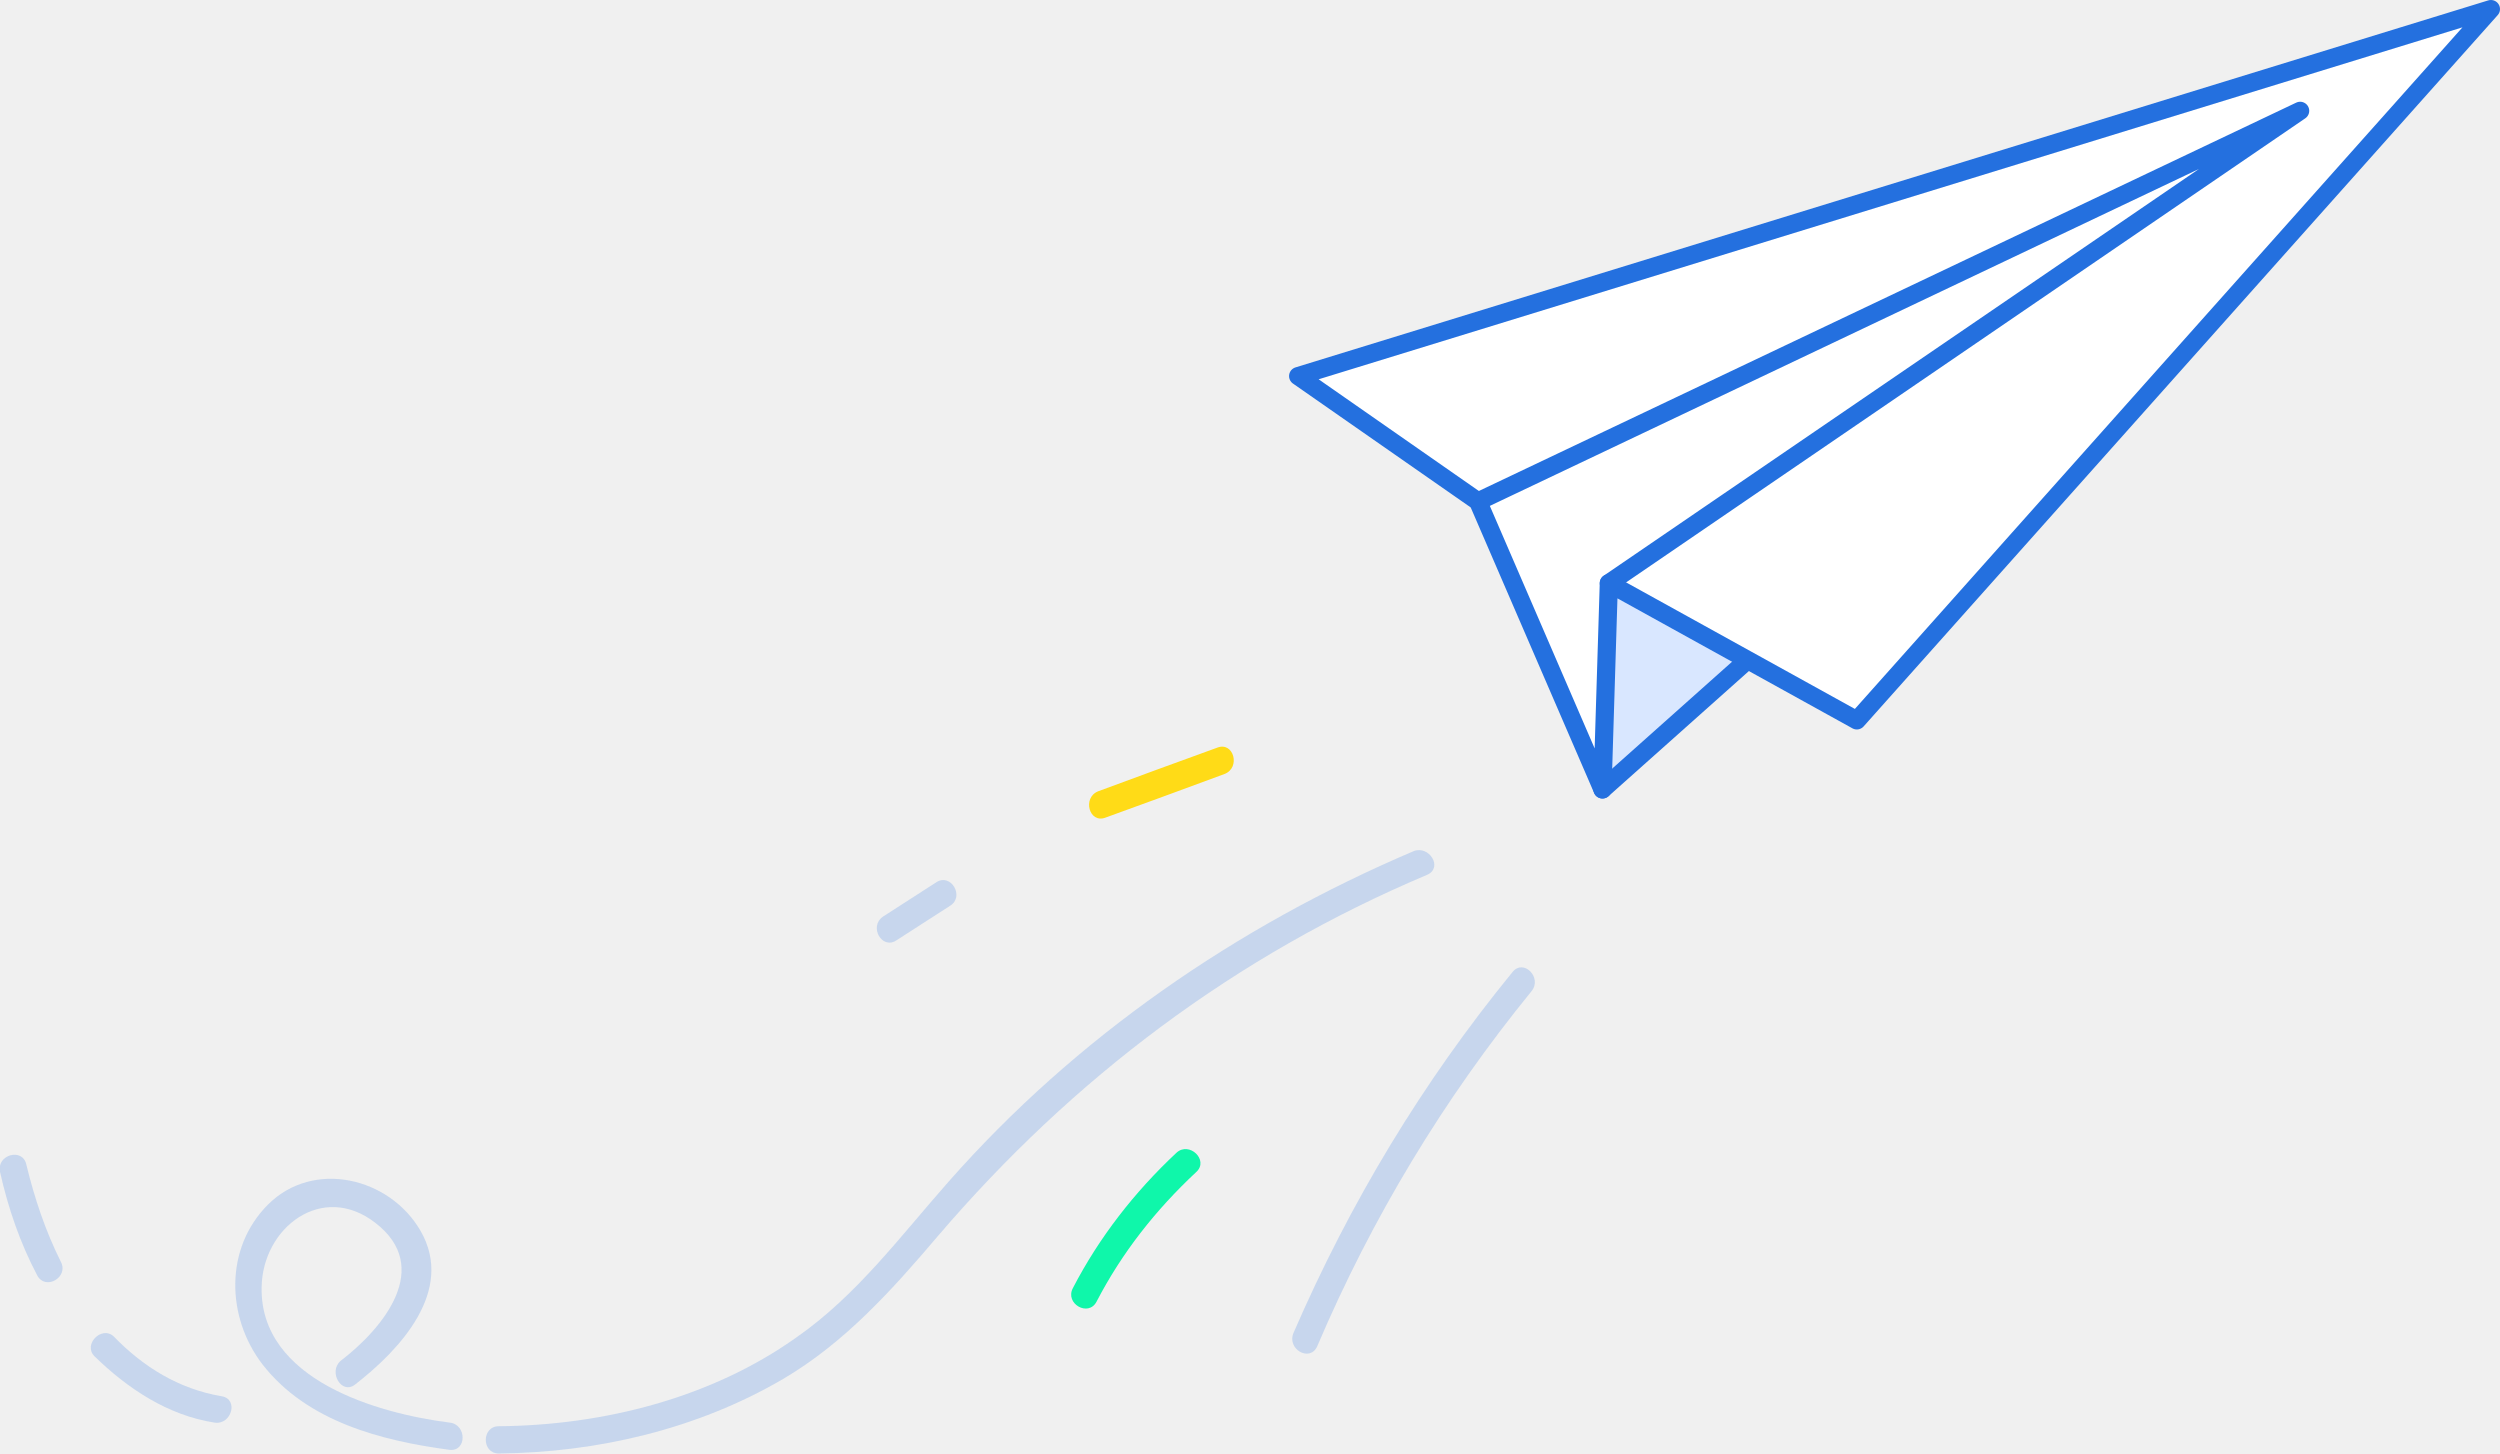
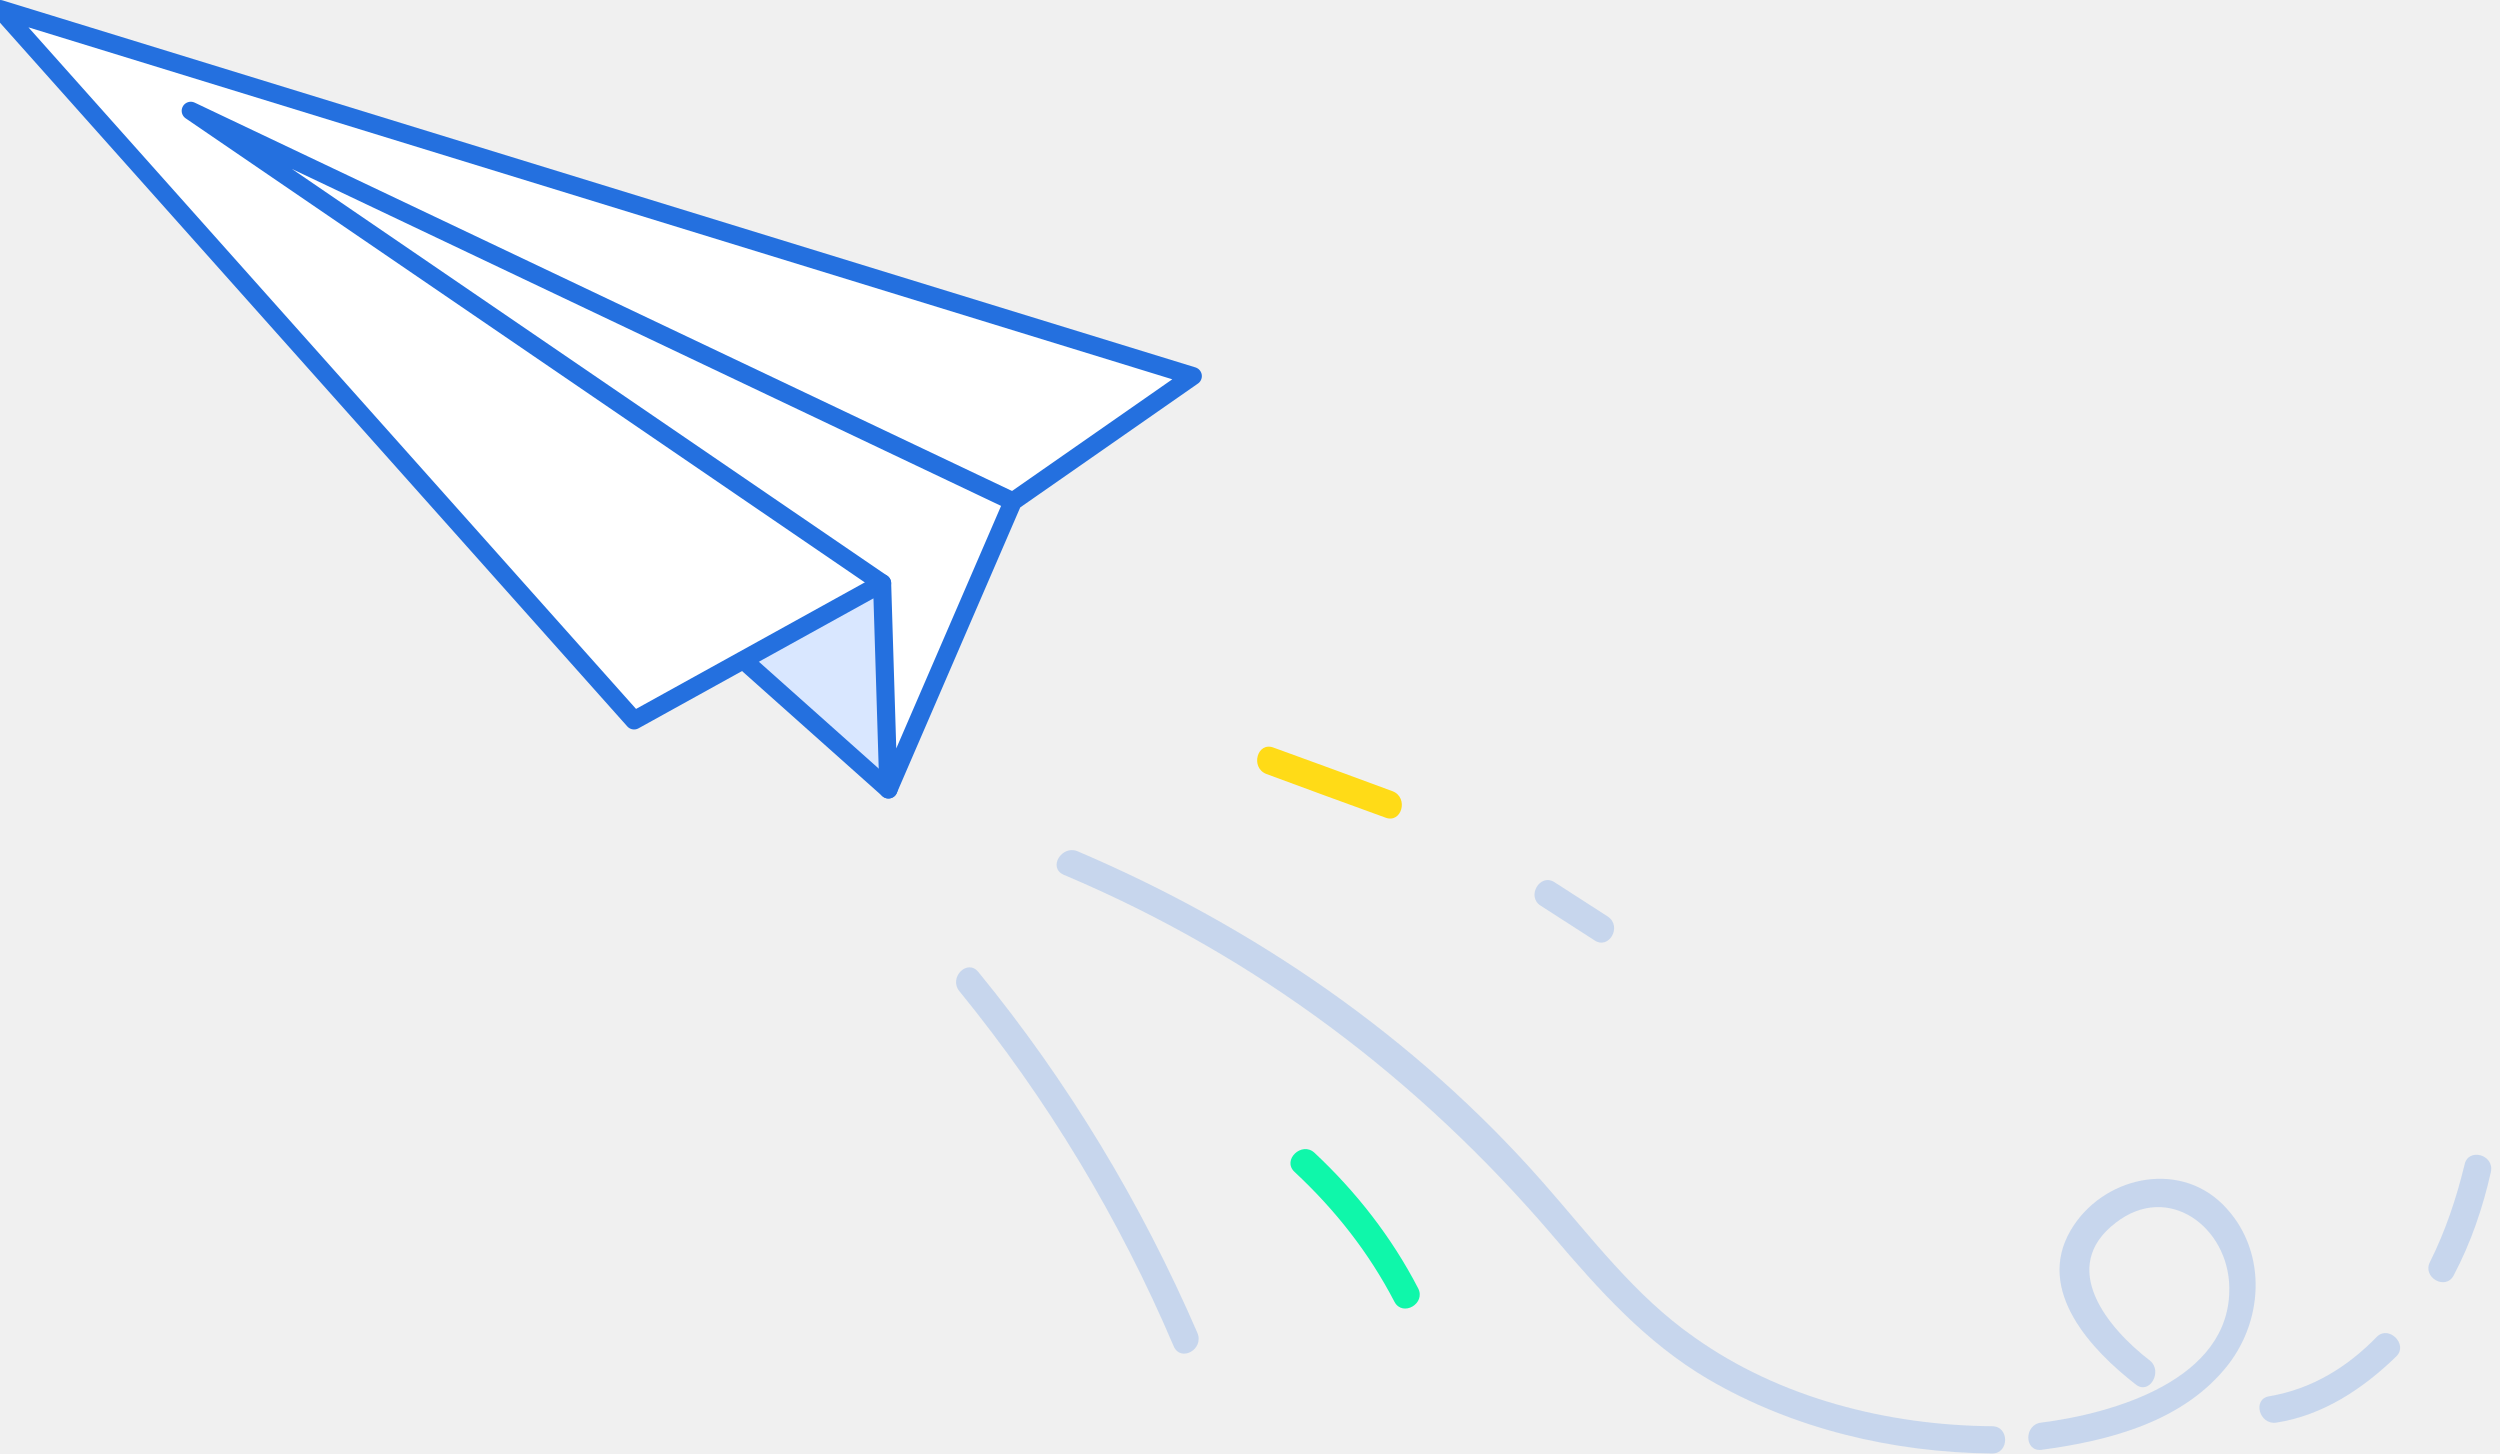
<svg xmlns="http://www.w3.org/2000/svg" version="1.1" id="Layer_1" x="0px" y="0px" viewBox="0 0 275.2 160" style="enable-background:new 0 0 275.2 160;" xml:space="preserve">
  <style type="text/css">
	.st0{fill:#0FF7AA;}
	.st1{fill:#FFDB17;}
	.st2{opacity:0.2;}
	.st3{fill:#2470DF;}
	.st4{fill:#D9E7FF;stroke:#2470DF;stroke-width:2;stroke-linecap:round;stroke-linejoin:round;stroke-miterlimit:10;}
	.st5{fill:#FFFFFF;stroke:#2470DF;stroke-width:2;stroke-linecap:round;stroke-linejoin:round;stroke-miterlimit:10;}
	.st6{fill:none;stroke:#2470DF;stroke-width:2;stroke-linecap:round;stroke-linejoin:round;stroke-miterlimit:10;}
</style>
-   <path class="st0" d="M129.5,126.9c-4.6,4.3-8.5,9.3-11.4,14.9c-0.9,1.7,1.7,3.2,2.6,1.5c2.8-5.4,6.5-10.1,11-14.3  C133.1,127.7,130.9,125.6,129.5,126.9L129.5,126.9z" />
-   <path class="st1" d="M121.7,90c4.4-1.6,8.8-3.2,13.1-4.8c1.8-0.7,1-3.6-0.8-2.9c-4.4,1.6-8.8,3.2-13.1,4.8  C119.1,87.8,119.9,90.7,121.7,90L121.7,90z" />
+   <path class="st0" d="M144.7,126.9c-1.4-1.3-3.6,0.8-2.2,2.1c4.5,4.2,8.2,8.9,11,14.3c0.9,1.7,3.5,0.2,2.6-1.5  C153.2,136.2,149.3,131.2,144.7,126.9L144.7,126.9z" />
+   <path class="st1" d="M152.5,90c1.8,0.7,2.6-2.2,0.8-2.9c-4.3-1.6-8.7-3.2-13.1-4.8c-1.8-0.7-2.6,2.2-0.8,2.9  C143.7,86.8,148.1,88.4,152.5,90L152.5,90z" />
  <g class="st2">
-     <path class="st3" d="M98.7,103.5c2-1.3,3.9-2.5,5.9-3.8c1.6-1,0.1-3.6-1.5-2.6c-2,1.3-3.9,2.5-5.9,3.8   C95.6,102,97.1,104.6,98.7,103.5L98.7,103.5z" />
-     <path class="st3" d="M166.5,107c-9.9,12.1-17.9,25.4-24.1,39.7c-0.8,1.8,1.8,3.3,2.6,1.5c6-14.1,13.9-27.2,23.6-39.1   C169.8,107.6,167.7,105.5,166.5,107L166.5,107z" />
-     <path class="st3" d="M54.9,160c10.9-0.1,21.9-2.7,31.3-8.2c6.8-4,12-9.8,17.1-15.8c14.8-17.3,32.7-30.8,53.8-39.7   c1.8-0.8,0.2-3.3-1.5-2.6c-19.5,8.3-37.2,20.5-51.2,36.4c-5.3,6-10.1,12.5-16.7,17.1c-9.4,6.7-21.3,9.7-32.8,9.8   C53,157,53,160,54.9,160L54.9,160z" />
-     <path class="st3" d="M39.1,152.4c4.9-3.8,11-10.3,7.2-16.9c-3.4-5.9-11.8-7.9-16.8-2.9c-4.8,4.8-4.6,12.4-0.6,17.6   c4.9,6.3,13.1,8.4,20.6,9.4c1.9,0.2,1.9-2.8,0-3c-7.9-1-20.9-4.7-20.7-14.9c0.1-6.6,6.7-11.6,12.5-7.1c6.4,4.9,0.9,11.6-3.8,15.2   C36.1,151,37.6,153.6,39.1,152.4L39.1,152.4z" />
-     <path class="st3" d="M10.4,149.3c3.7,3.6,8.1,6.5,13.2,7.3c1.9,0.3,2.7-2.6,0.8-2.9c-4.7-0.8-8.6-3.2-11.9-6.6   C11.2,145.9,9.1,148,10.4,149.3L10.4,149.3z" />
-     <path class="st3" d="M0,129c0.9,4,2.2,7.8,4.1,11.4c0.9,1.7,3.5,0.2,2.6-1.5c-1.7-3.4-2.9-7-3.8-10.7C2.5,126.3-0.4,127.1,0,129   L0,129z" />
+     <path class="st3" d="M175.5,103.5c1.6,1.1,3.1-1.5,1.5-2.6c-2-1.3-3.9-2.5-5.9-3.8c-1.6-1-3.1,1.6-1.5,2.6   C171.6,101,173.5,102.2,175.5,103.5L175.5,103.5z" />
+     <path class="st3" d="M107.7,107c-1.2-1.5-3.3,0.6-2.1,2.1c9.7,11.9,17.6,25,23.6,39.1c0.8,1.8,3.4,0.3,2.6-1.5   C125.6,132.4,117.6,119.1,107.7,107L107.7,107z" />
+     <path class="st3" d="M219.3,160c1.9,0,1.9-3,0-3c-11.5-0.1-23.4-3.1-32.8-9.8c-6.6-4.6-11.4-11.1-16.7-17.1   c-14-15.9-31.7-28.1-51.2-36.4c-1.7-0.7-3.3,1.8-1.5,2.6c21.1,8.9,39,22.4,53.8,39.7c5.1,6,10.3,11.8,17.1,15.8   C197.4,157.3,208.4,159.9,219.3,160L219.3,160z" />
+     <path class="st3" d="M235.1,152.4c1.5,1.2,3-1.4,1.6-2.6c-4.7-3.6-10.2-10.3-3.8-15.2c5.8-4.5,12.4,0.5,12.5,7.1   c0.2,10.2-12.8,13.9-20.7,14.9c-1.9,0.2-1.9,3.2,0,3c7.5-1,15.7-3.1,20.6-9.4c4-5.2,4.2-12.8-0.6-17.6c-5-5-13.4-3-16.8,2.9   C224.1,142.1,230.2,148.6,235.1,152.4L235.1,152.4z" />
+     <path class="st3" d="M263.8,149.3c1.3-1.3-0.8-3.4-2.1-2.2c-3.3,3.4-7.2,5.8-11.9,6.6c-1.9,0.3-1.1,3.2,0.8,2.9   C255.7,155.8,260.1,152.9,263.8,149.3L263.8,149.3z" />
+     <path class="st3" d="M274.2,129c0.4-1.9-2.5-2.7-2.9-0.8c-0.9,3.7-2.1,7.3-3.8,10.7c-0.9,1.7,1.7,3.2,2.6,1.5   C272,136.8,273.3,133,274.2,129L274.2,129z" />
  </g>
-   <polygon class="st4" points="176.4,86.9 218.8,49.1 169.4,61.9 " />
-   <polygon class="st5" points="142.9,41.4 274.2,1 204.4,79.3 177.1,64.2 176.4,86.9 162.7,55.2 " />
-   <polyline class="st6" points="162.7,55.2 253.2,12.2 177.1,64.2 " />
+   <polygon class="st4" points="104.8,61.9 55.4,49.1 97.8,86.9 " />
+   <polygon class="st5" points="111.5,55.2 97.8,86.9 97.1,64.2 69.8,79.3 0,1 131.3,41.4 " />
+   <polyline class="st6" points="97.1,64.2 21,12.2 111.5,55.2 " />
</svg>
